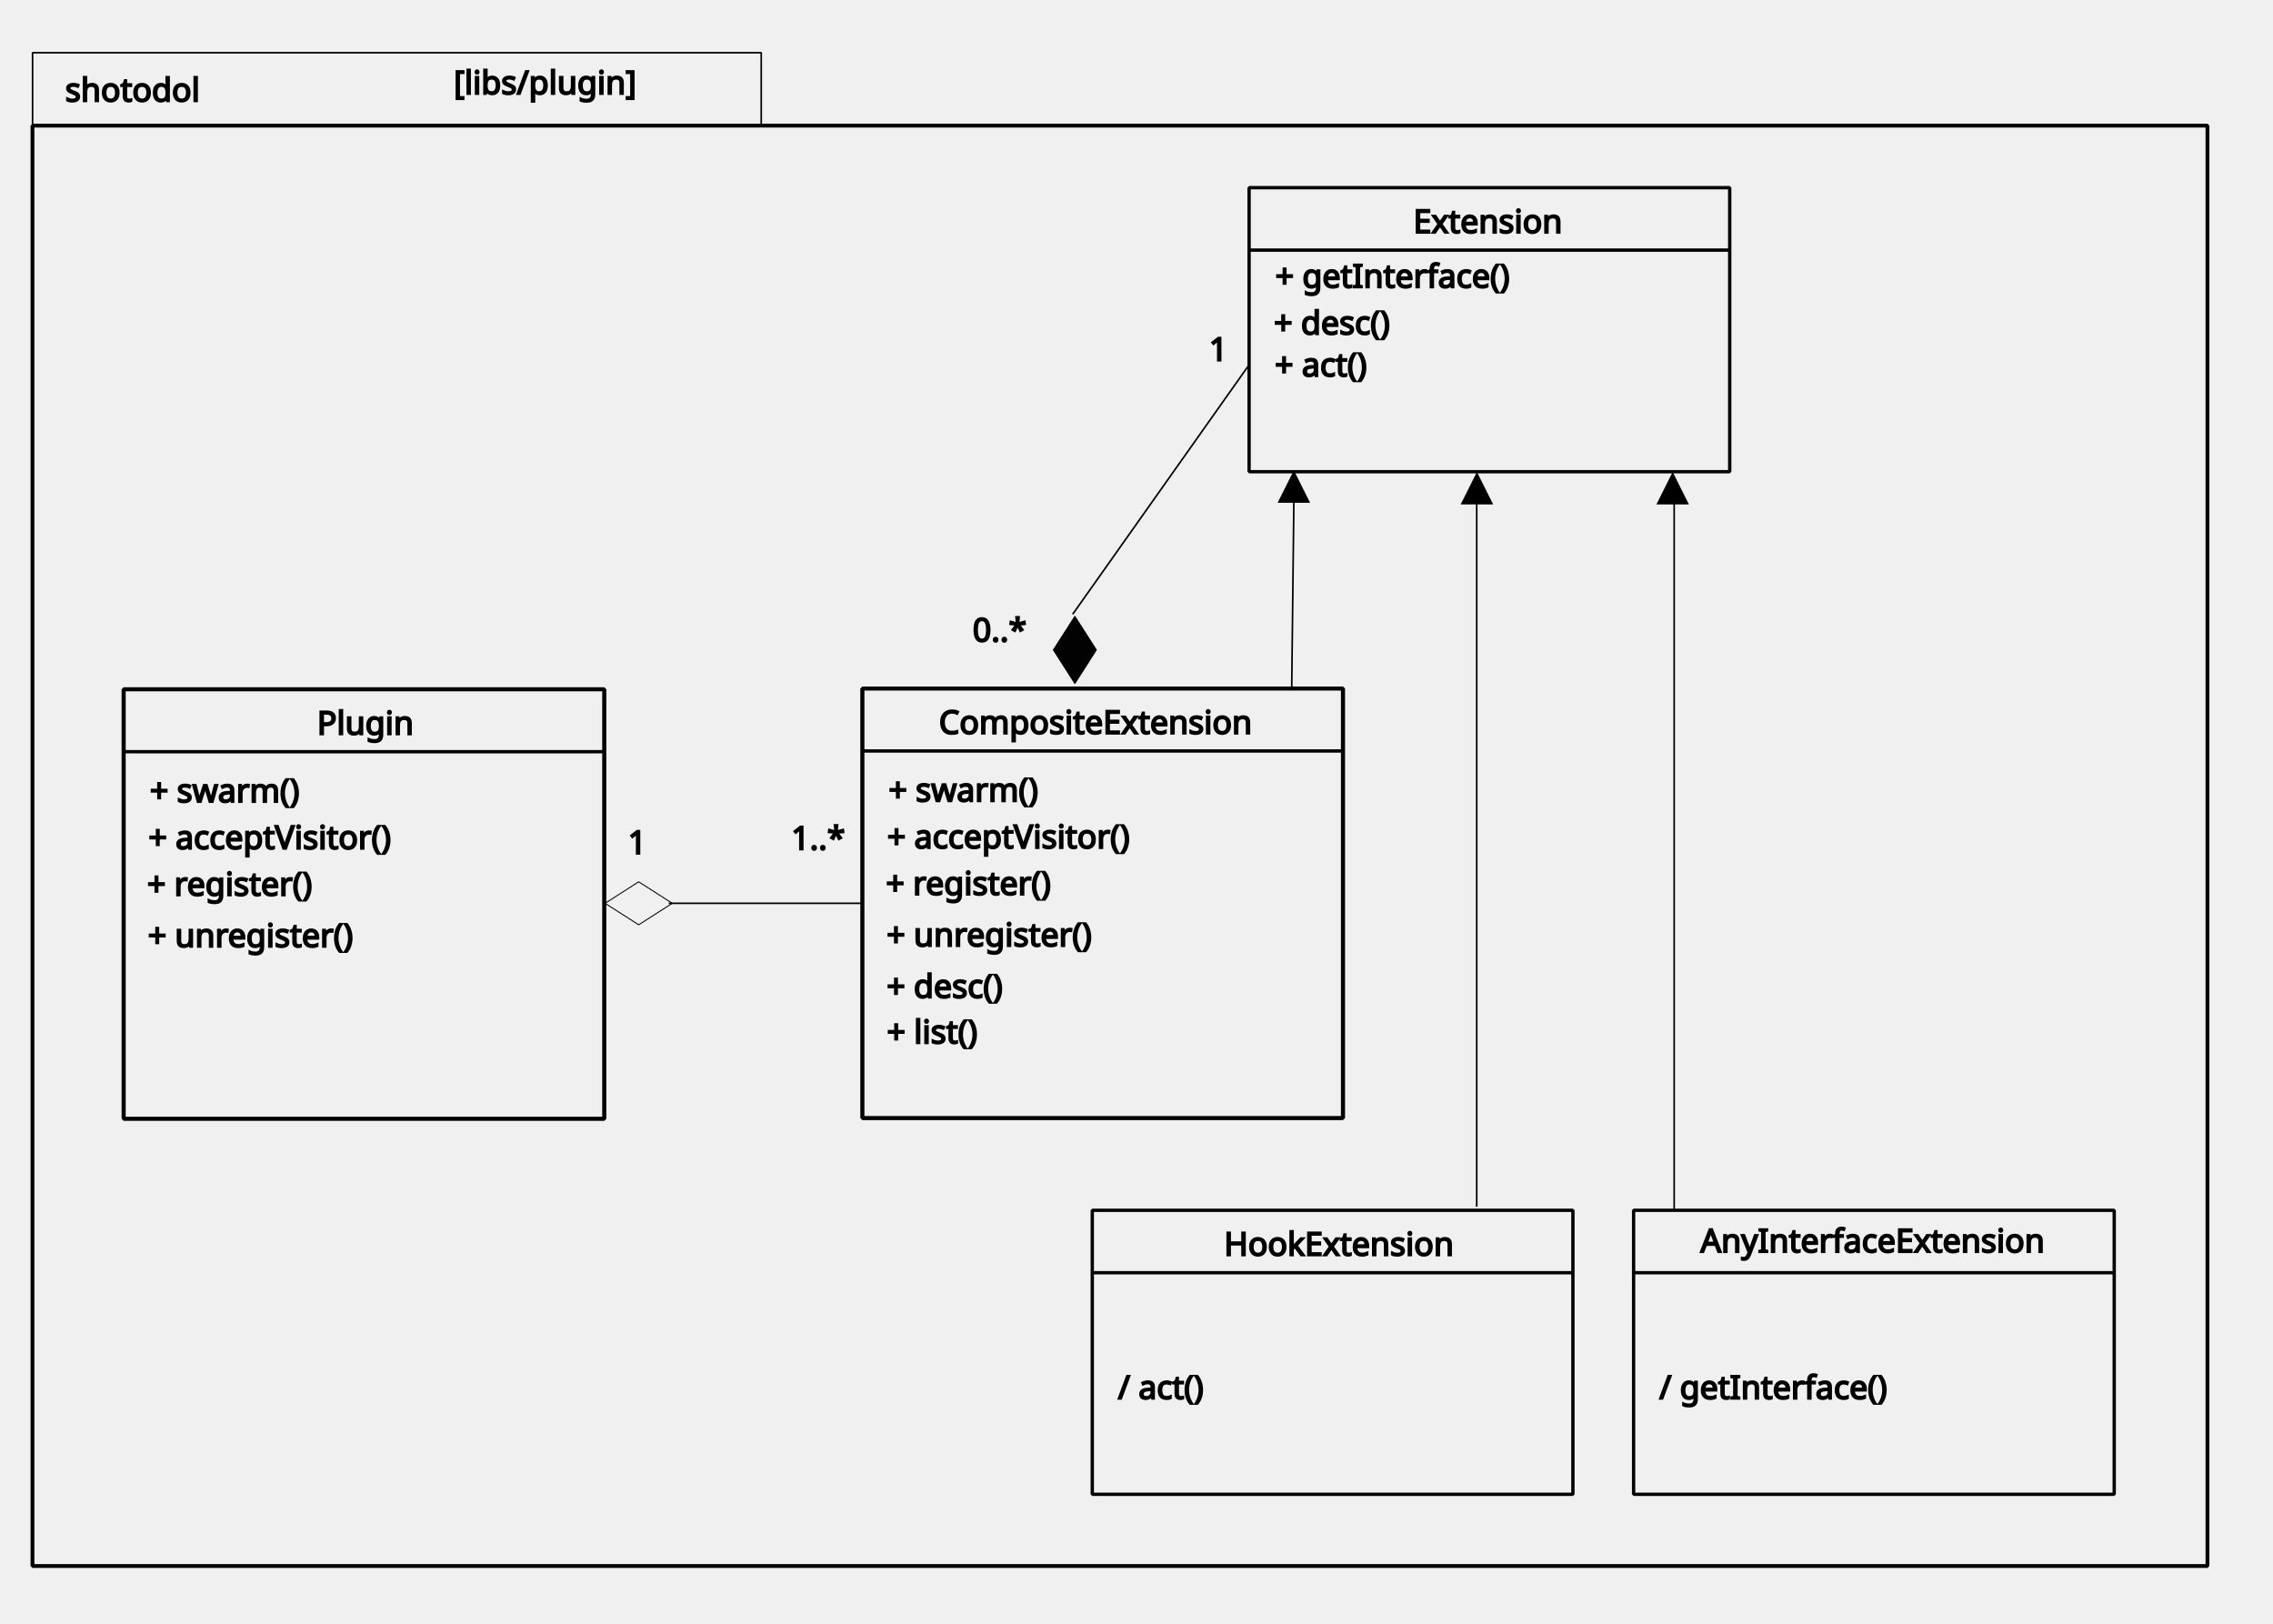
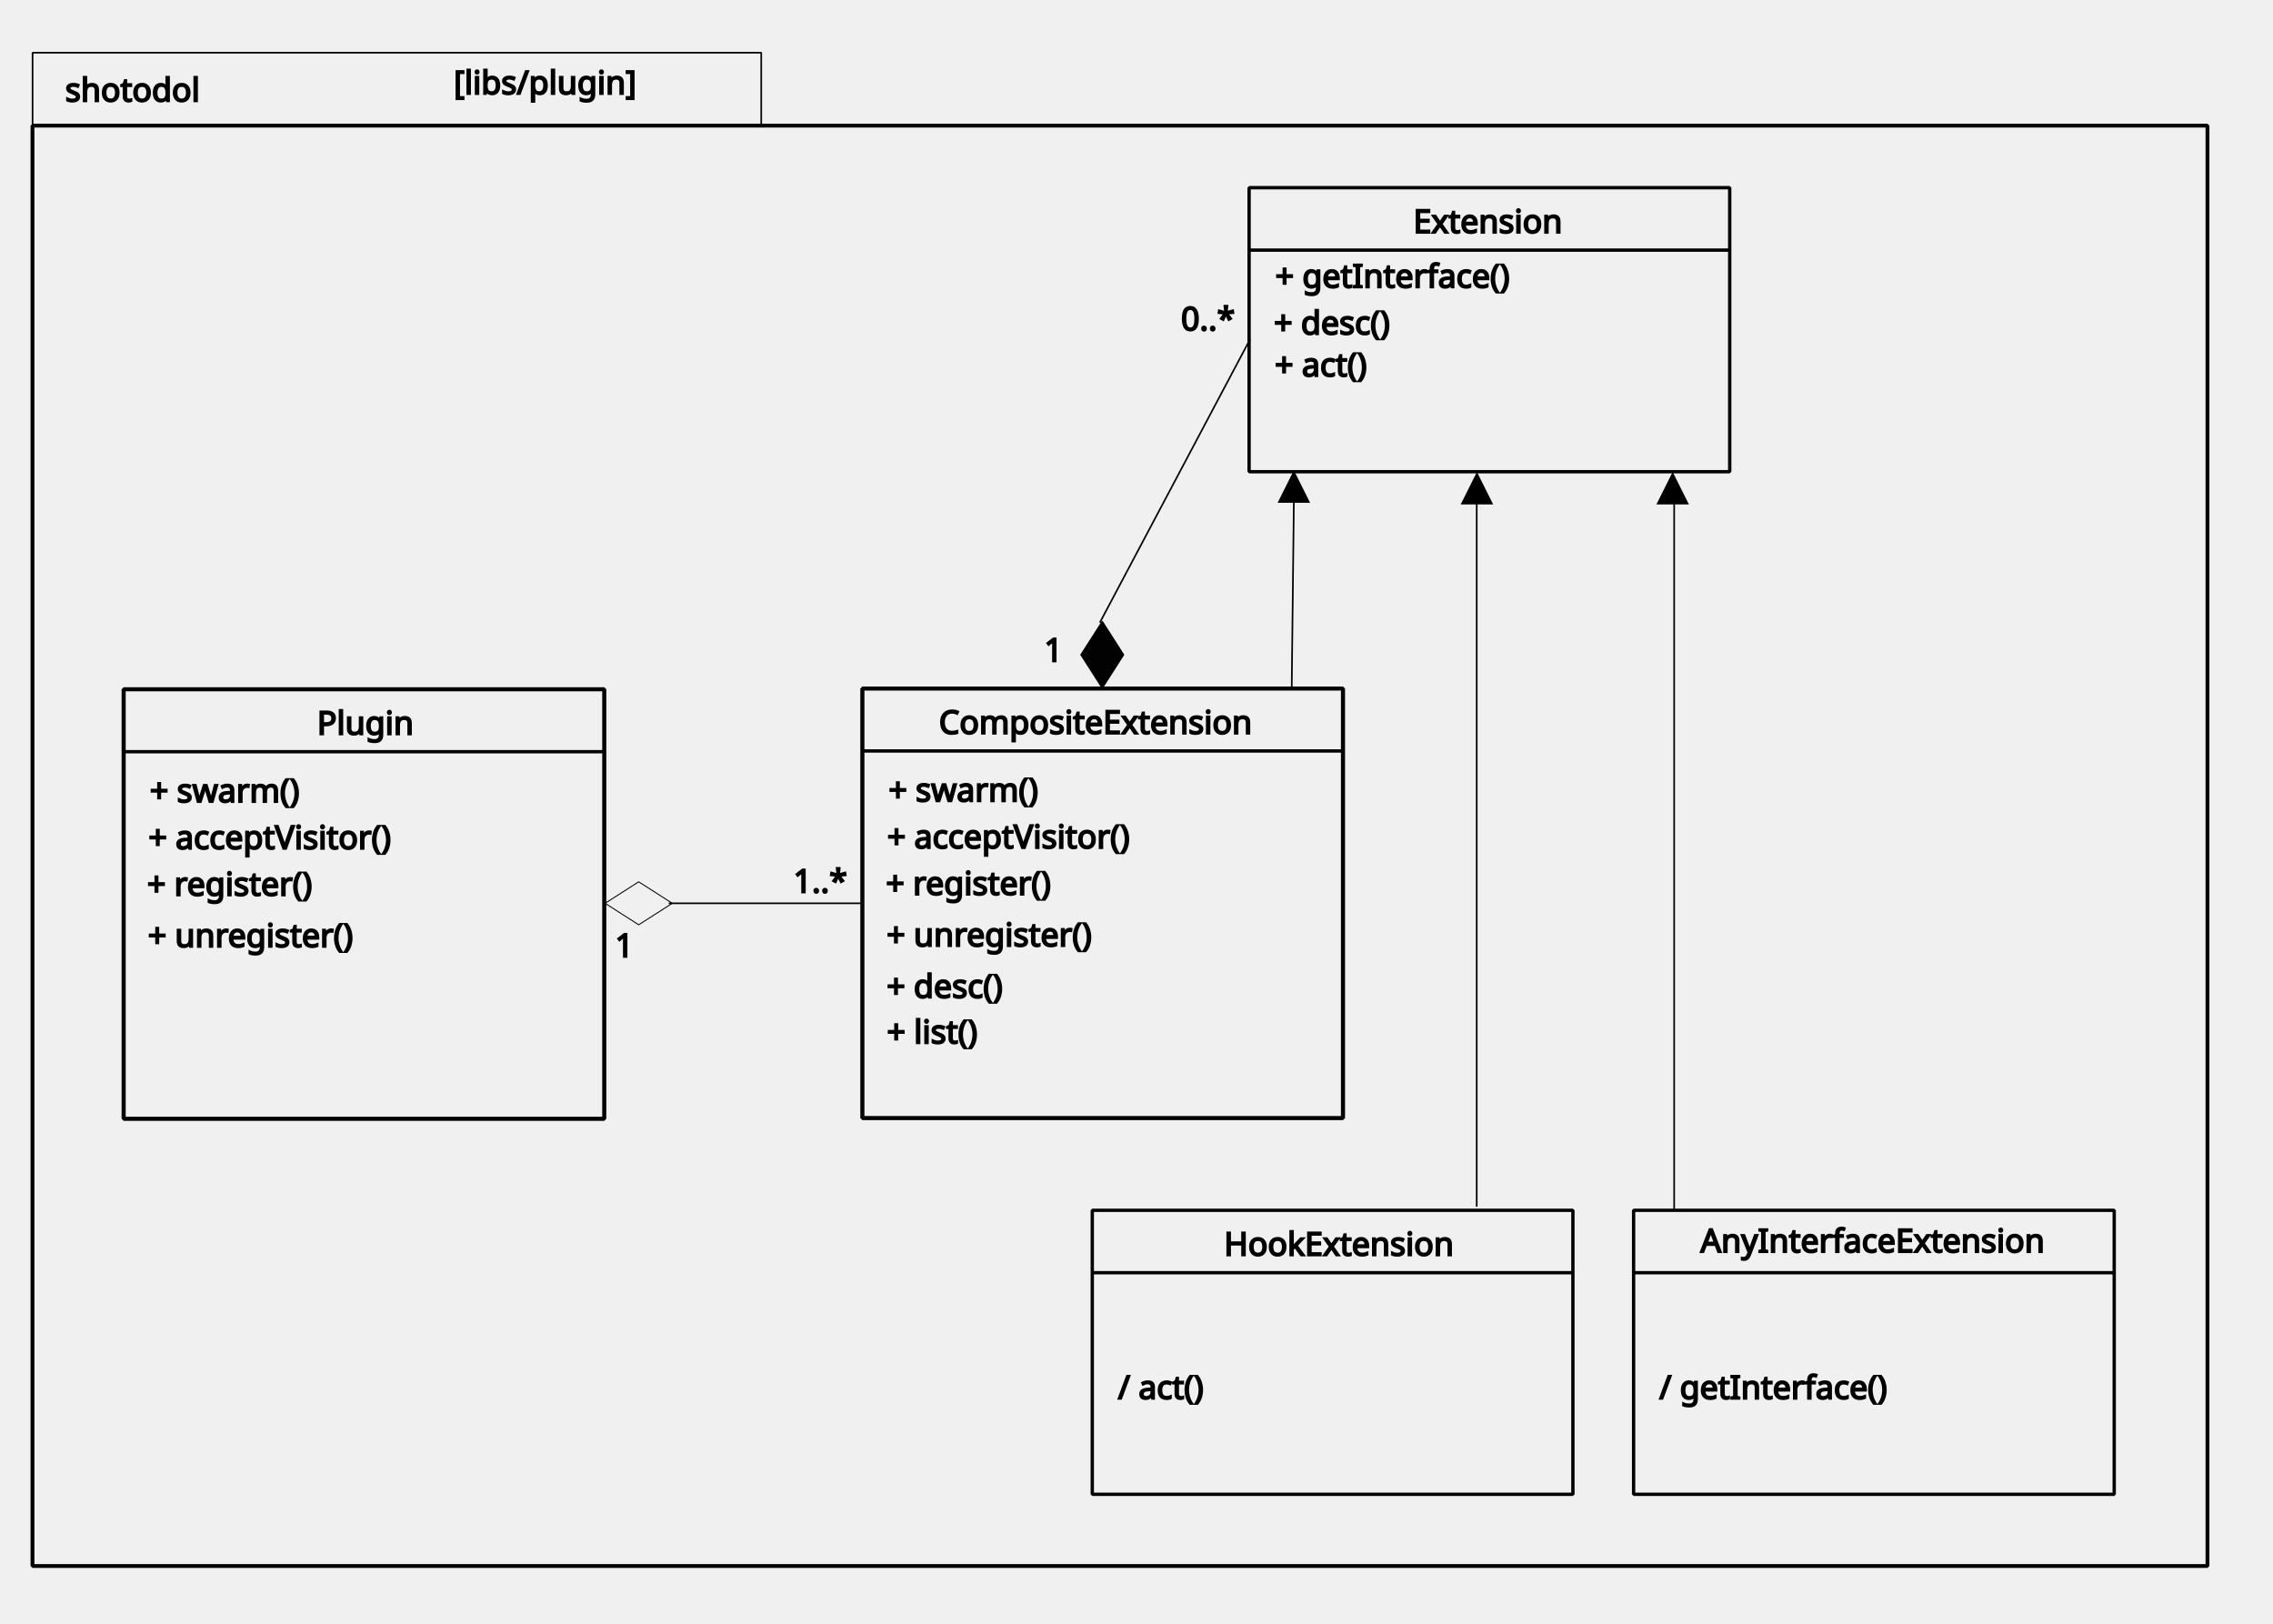
<svg xmlns="http://www.w3.org/2000/svg" viewBox="165 100 1400 1000" id="svg4022" version="1.1" width="100%" height="100%" style="stroke:#000000">
  <defs id="defs4148">
    </defs>
  <style type="text/css" id="style4024">
* {
	stroke: black;
}

text {
	fill: black;
	stroke: none;
	font-size: 10px;
	font-family: sans-serif;
}

rect, ellipse {
	fill: white;
}

polygon {
	stroke-miterlimit: 1;
	fill: white;
}
</style>
-   <g id="g9616">
-     <path id="rect3727-1" d="m 840.281,500.256 c -4.414,-6.896 -8.827,-13.793 -13.241,-20.689 -4.414,6.896 -8.827,13.793 -13.241,20.689 4.414,6.896 8.827,13.793 13.241,20.689 4.414,-6.896 8.827,-13.793 13.241,-20.689 z" style="opacity:0.99;fill:#000000;fill-opacity:1;stroke:#000000;stroke-width:0.593;stroke-linecap:butt;stroke-linejoin:bevel;stroke-miterlimit:0;stroke-opacity:1;stroke-dasharray:none" />
-     <g style="stroke:#000000" transform="translate(-188.7692,380.5385)" id="g3549">
-       <rect style="opacity:0.99;fill:none;stroke:#000000;stroke-width:2.527;stroke-linecap:butt;stroke-linejoin:bevel;stroke-miterlimit:0;stroke-opacity:1;stroke-dasharray:none" id="rect4321-0" width="296.023" height="264.517" x="429.928" y="143.961" />
-       <path style="fill:none;stroke:#000000;stroke-width:2.055px;stroke-linecap:butt;stroke-linejoin:miter;stroke-opacity:1" d="m 429.85,182.406 296.023,0" id="path4323-6" />
-       <text xml:space="preserve" style="font-size:20px;font-style:normal;font-weight:normal;line-height:125%;letter-spacing:0px;word-spacing:0px;fill:#000000;fill-opacity:1;stroke:none;font-family:Sans;-inkscape-font-specification:Sans" x="549.107" y="171.824" id="text5950-83">
-         <tspan id="tspan5952-5" style="stroke:#000000" x="549.107" y="171.824">Plugin</tspan>
+   <path style="opacity:0.99;fill:#000000;fill-opacity:1;stroke:#000000;stroke-width:0.593;stroke-linecap:butt;stroke-linejoin:bevel;stroke-miterlimit:0;stroke-opacity:1;stroke-dasharray:none" d="m 857.157,503.255 c -4.414,-6.896 -8.827,-13.793 -13.241,-20.689 -4.414,6.896 -8.827,13.793 -13.241,20.689 4.414,6.896 8.827,13.793 13.241,20.689 4.414,-6.896 8.827,-13.793 13.241,-20.689 z" id="rect3727-1" />
+   <g id="g3549" transform="translate(-188.7692,380.5385)" style="stroke:#000000">
+     <rect y="143.961" x="429.928" height="264.517" width="296.023" id="rect4321-0" style="opacity:0.99;fill:none;stroke:#000000;stroke-width:2.527;stroke-linecap:butt;stroke-linejoin:bevel;stroke-miterlimit:0;stroke-opacity:1;stroke-dasharray:none" />
+     <path id="path4323-6" d="m 429.85,182.406 296.023,0" style="fill:none;stroke:#000000;stroke-width:2.055px;stroke-linecap:butt;stroke-linejoin:miter;stroke-opacity:1" />
+     <text id="text5950-83" y="171.824" x="549.107" style="font-size:20px;font-style:normal;font-weight:normal;line-height:125%;letter-spacing:0px;word-spacing:0px;fill:#000000;fill-opacity:1;stroke:none;font-family:Sans;-inkscape-font-specification:Sans" xml:space="preserve">
+       <tspan y="171.824" x="549.107" style="stroke:#000000" id="tspan5952-5">Plugin</tspan>
+     </text>
+     <text id="text5975-9" y="213.485" x="446.091" style="font-size:20px;font-style:normal;font-weight:normal;line-height:125%;letter-spacing:0px;word-spacing:0px;fill:#000000;fill-opacity:1;stroke:none;font-family:Sans;-inkscape-font-specification:Sans" xml:space="preserve">
+       <tspan y="213.485" x="446.091" style="stroke:#000000" id="tspan5977-7">+ swarm()</tspan>
+     </text>
+     <text id="text5975-2-7" y="242.288" x="445.243" style="font-size:20px;font-style:normal;font-weight:normal;line-height:125%;letter-spacing:0px;word-spacing:0px;fill:#000000;fill-opacity:1;stroke:none;font-family:Sans;-inkscape-font-specification:Sans" xml:space="preserve">
+       <tspan y="242.288" x="445.243" style="stroke:#000000" id="tspan5977-3-33">+ acceptVisitor()</tspan>
+     </text>
+     <text xml:space="preserve" style="font-size:20px;font-style:normal;font-weight:normal;line-height:125%;letter-spacing:0px;word-spacing:0px;fill:#000000;fill-opacity:1;stroke:none;font-family:Sans;-inkscape-font-specification:Sans" x="444.436" y="271.01" id="text5975-2-7-0">
+       <tspan id="tspan5977-3-33-9" style="stroke:#000000" x="444.436" y="271.01">+ register()</tspan>
+     </text>
+     <text xml:space="preserve" style="font-size:20px;font-style:normal;font-weight:normal;line-height:125%;letter-spacing:0px;word-spacing:0px;fill:#000000;fill-opacity:1;stroke:none;font-family:Sans;-inkscape-font-specification:Sans" x="444.897" y="302.671" id="text5975-2-7-0-7">
+       <tspan id="tspan5977-3-33-9-4" style="stroke:#000000" x="444.897" y="302.671">+ unregister()</tspan>
+     </text>
+   </g>
+   <g id="g3653" transform="translate(-100.1231,380.5385)" style="stroke:#000000">
+     <g style="stroke:#000000" id="g3549-5" transform="translate(366.353,-0.4505772)">
+       <rect style="opacity:0.99;fill:none;stroke:#000000;stroke-width:2.527;stroke-linecap:butt;stroke-linejoin:bevel;stroke-miterlimit:0;stroke-opacity:1;stroke-dasharray:none" id="rect4321-0-5" width="296.023" height="264.517" x="429.928" y="143.961" />
+       <path style="fill:none;stroke:#000000;stroke-width:2.055px;stroke-linecap:butt;stroke-linejoin:miter;stroke-opacity:1" d="m 429.85,182.406 296.023,0" id="path4323-6-5" />
+       <text xml:space="preserve" style="font-size:20px;font-style:normal;font-weight:normal;line-height:125%;letter-spacing:0px;word-spacing:0px;fill:#000000;fill-opacity:1;stroke:none;font-family:Sans;-inkscape-font-specification:Sans" x="477.107" y="171.824" id="text5950-83-1">
+         <tspan id="tspan5952-5-1" style="stroke:#000000" x="477.107" y="171.824">CompositeExtension</tspan>
      </text>
-       <text xml:space="preserve" style="font-size:20px;font-style:normal;font-weight:normal;line-height:125%;letter-spacing:0px;word-spacing:0px;fill:#000000;fill-opacity:1;stroke:none;font-family:Sans;-inkscape-font-specification:Sans" x="446.091" y="213.485" id="text5975-9">
-         <tspan id="tspan5977-7" style="stroke:#000000" x="446.091" y="213.485">+ swarm()</tspan>
+       <text xml:space="preserve" style="font-size:20px;font-style:normal;font-weight:normal;line-height:125%;letter-spacing:0px;word-spacing:0px;fill:#000000;fill-opacity:1;stroke:none;font-family:Sans;-inkscape-font-specification:Sans" x="446.091" y="213.485" id="text5975-9-0">
+         <tspan id="tspan5977-7-9" style="stroke:#000000" x="446.091" y="213.485">+ swarm()</tspan>
      </text>
-       <text xml:space="preserve" style="font-size:20px;font-style:normal;font-weight:normal;line-height:125%;letter-spacing:0px;word-spacing:0px;fill:#000000;fill-opacity:1;stroke:none;font-family:Sans;-inkscape-font-specification:Sans" x="445.243" y="242.288" id="text5975-2-7">
-         <tspan id="tspan5977-3-33" style="stroke:#000000" x="445.243" y="242.288">+ acceptVisitor()</tspan>
+       <text xml:space="preserve" style="font-size:20px;font-style:normal;font-weight:normal;line-height:125%;letter-spacing:0px;word-spacing:0px;fill:#000000;fill-opacity:1;stroke:none;font-family:Sans;-inkscape-font-specification:Sans" x="445.243" y="242.288" id="text5975-2-7-4">
+         <tspan id="tspan5977-3-33-6" style="stroke:#000000" x="445.243" y="242.288">+ acceptVisitor()</tspan>
      </text>
-       <text id="text5975-2-7-0" y="271.01" x="444.436" style="font-size:20px;font-style:normal;font-weight:normal;line-height:125%;letter-spacing:0px;word-spacing:0px;fill:#000000;fill-opacity:1;stroke:none;font-family:Sans;-inkscape-font-specification:Sans" xml:space="preserve">
-         <tspan y="271.01" x="444.436" style="stroke:#000000" id="tspan5977-3-33-9">+ register()</tspan>
+       <text id="text5975-2-7-0-9" y="271.01" x="444.436" style="font-size:20px;font-style:normal;font-weight:normal;line-height:125%;letter-spacing:0px;word-spacing:0px;fill:#000000;fill-opacity:1;stroke:none;font-family:Sans;-inkscape-font-specification:Sans" xml:space="preserve">
+         <tspan y="271.01" x="444.436" style="stroke:#000000" id="tspan5977-3-33-9-6">+ register()</tspan>
      </text>
-       <text id="text5975-2-7-0-7" y="302.671" x="444.897" style="font-size:20px;font-style:normal;font-weight:normal;line-height:125%;letter-spacing:0px;word-spacing:0px;fill:#000000;fill-opacity:1;stroke:none;font-family:Sans;-inkscape-font-specification:Sans" xml:space="preserve">
-         <tspan y="302.671" x="444.897" style="stroke:#000000" id="tspan5977-3-33-9-4">+ unregister()</tspan>
+       <text id="text5975-2-7-0-7-2" y="302.671" x="444.897" style="font-size:20px;font-style:normal;font-weight:normal;line-height:125%;letter-spacing:0px;word-spacing:0px;fill:#000000;fill-opacity:1;stroke:none;font-family:Sans;-inkscape-font-specification:Sans" xml:space="preserve">
+         <tspan y="302.671" x="444.897" style="stroke:#000000" id="tspan5977-3-33-9-4-0">+ unregister()</tspan>
      </text>
    </g>
-     <g style="stroke:#000000" transform="translate(-100.1231,380.5385)" id="g3653">
-       <g transform="translate(366.353,-0.4505772)" id="g3549-5" style="stroke:#000000">
-         <rect y="143.961" x="429.928" height="264.517" width="296.023" id="rect4321-0-5" style="opacity:0.99;fill:none;stroke:#000000;stroke-width:2.527;stroke-linecap:butt;stroke-linejoin:bevel;stroke-miterlimit:0;stroke-opacity:1;stroke-dasharray:none" />
-         <path id="path4323-6-5" d="m 429.85,182.406 296.023,0" style="fill:none;stroke:#000000;stroke-width:2.055px;stroke-linecap:butt;stroke-linejoin:miter;stroke-opacity:1" />
-         <text id="text5950-83-1" y="171.824" x="477.107" style="font-size:20px;font-style:normal;font-weight:normal;line-height:125%;letter-spacing:0px;word-spacing:0px;fill:#000000;fill-opacity:1;stroke:none;font-family:Sans;-inkscape-font-specification:Sans" xml:space="preserve">
-           <tspan y="171.824" x="477.107" style="stroke:#000000" id="tspan5952-5-1">CompositeExtension</tspan>
-         </text>
-         <text id="text5975-9-0" y="213.485" x="446.091" style="font-size:20px;font-style:normal;font-weight:normal;line-height:125%;letter-spacing:0px;word-spacing:0px;fill:#000000;fill-opacity:1;stroke:none;font-family:Sans;-inkscape-font-specification:Sans" xml:space="preserve">
-           <tspan y="213.485" x="446.091" style="stroke:#000000" id="tspan5977-7-9">+ swarm()</tspan>
-         </text>
-         <text id="text5975-2-7-4" y="242.288" x="445.243" style="font-size:20px;font-style:normal;font-weight:normal;line-height:125%;letter-spacing:0px;word-spacing:0px;fill:#000000;fill-opacity:1;stroke:none;font-family:Sans;-inkscape-font-specification:Sans" xml:space="preserve">
-           <tspan y="242.288" x="445.243" style="stroke:#000000" id="tspan5977-3-33-6">+ acceptVisitor()</tspan>
-         </text>
-         <text xml:space="preserve" style="font-size:20px;font-style:normal;font-weight:normal;line-height:125%;letter-spacing:0px;word-spacing:0px;fill:#000000;fill-opacity:1;stroke:none;font-family:Sans;-inkscape-font-specification:Sans" x="444.436" y="271.01" id="text5975-2-7-0-9">
-           <tspan id="tspan5977-3-33-9-6" style="stroke:#000000" x="444.436" y="271.01">+ register()</tspan>
-         </text>
-         <text xml:space="preserve" style="font-size:20px;font-style:normal;font-weight:normal;line-height:125%;letter-spacing:0px;word-spacing:0px;fill:#000000;fill-opacity:1;stroke:none;font-family:Sans;-inkscape-font-specification:Sans" x="444.897" y="302.671" id="text5975-2-7-0-7-2">
-           <tspan id="tspan5977-3-33-9-4-0" style="stroke:#000000" x="444.897" y="302.671">+ unregister()</tspan>
-         </text>
-       </g>
-       <text xml:space="preserve" style="font-size:20px;font-style:normal;font-weight:normal;line-height:125%;letter-spacing:0px;word-spacing:0px;fill:#000000;fill-opacity:1;stroke:none;font-family:Sans;-inkscape-font-specification:Sans" x="811.277" y="333.954" id="text3628">
-         <tspan id="tspan3630" style="stroke:#000000" x="811.277" y="333.954">+ desc()</tspan>
+     <text id="text3628" y="333.954" x="811.277" style="font-size:20px;font-style:normal;font-weight:normal;line-height:125%;letter-spacing:0px;word-spacing:0px;fill:#000000;fill-opacity:1;stroke:none;font-family:Sans;-inkscape-font-specification:Sans" xml:space="preserve">
+       <tspan y="333.954" x="811.277" style="stroke:#000000" id="tspan3630">+ desc()</tspan>
+     </text>
+     <text id="text3628-9" y="362.018" x="811.407" style="font-size:20px;font-style:normal;font-weight:normal;line-height:125%;letter-spacing:0px;word-spacing:0px;fill:#000000;fill-opacity:1;stroke:none;font-family:Sans;-inkscape-font-specification:Sans" xml:space="preserve">
+       <tspan y="362.018" x="811.407" style="stroke:#000000" id="tspan3630-6">+ list()</tspan>
+     </text>
+   </g>
+   <path style="opacity:0.99;fill:none;stroke:#000000;stroke-width:0.593;stroke-linecap:butt;stroke-linejoin:bevel;stroke-miterlimit:0;stroke-opacity:1;stroke-dasharray:none" d="m 558.385,669.549 c 6.896,-4.414 13.793,-8.827 20.689,-13.241 -6.896,-4.414 -13.793,-8.827 -20.689,-13.241 -6.896,4.414 -13.793,8.827 -20.689,13.241 6.896,4.414 13.793,8.827 20.689,13.241 z" id="rect3727-0" />
+   <path style="fill:none;stroke:#000000;stroke-width:1px;stroke-linecap:butt;stroke-linejoin:miter;stroke-opacity:1" d="m 576.908,656.308 119.077,0" id="path3710" />
+   <text xml:space="preserve" style="font-size:20px;font-style:normal;font-weight:normal;line-height:125%;letter-spacing:0px;word-spacing:0px;fill:#000000;fill-opacity:1;stroke:none;font-family:Sans;-inkscape-font-specification:Sans" x="543.831" y="689.385" id="text3714">
+     <tspan id="tspan3716" style="stroke:#000000" x="543.831" y="689.385">1</tspan>
+   </text>
+   <text xml:space="preserve" style="font-size:20px;font-style:normal;font-weight:normal;line-height:125%;letter-spacing:0px;word-spacing:0px;fill:#000000;fill-opacity:1;stroke:none;font-family:Sans;-inkscape-font-specification:Sans" x="653.646" y="649.692" id="text3718">
+     <tspan id="tspan3720" style="stroke:#000000" x="653.646" y="649.692">1..*</tspan>
+   </text>
+   <g id="g6421" transform="translate(50.70769,385.8308)" style="stroke:#000000">
+     <g transform="translate(693.7909,-101.2911)" id="g5919-1" style="stroke:#000000">
+       <rect style="opacity:0.99;fill:none;stroke:#000000;stroke-width:2.055;stroke-linecap:butt;stroke-linejoin:bevel;stroke-miterlimit:0;stroke-opacity:1;stroke-dasharray:none" id="rect4321-3" width="296.023" height="174.923" x="189.852" y="-68.955" />
+       <path style="fill:none;stroke:#000000;stroke-width:2.055px;stroke-linecap:butt;stroke-linejoin:miter;stroke-opacity:1" d="m 189.774,-30.51 296.023,0" id="path4323-7" />
+     </g>
+     <g id="g6361" style="stroke:#000000">
+       <text xml:space="preserve" style="font-size:20px;font-style:normal;font-weight:normal;line-height:125%;letter-spacing:0px;word-spacing:0px;fill:#000000;fill-opacity:1;stroke:none;font-family:Sans;-inkscape-font-specification:Sans" x="984.822" y="-142.383" id="text5950-3">
+         <tspan id="tspan5952-55" style="stroke:#000000" x="984.822" y="-142.383">Extension</tspan>
      </text>
-       <text xml:space="preserve" style="font-size:20px;font-style:normal;font-weight:normal;line-height:125%;letter-spacing:0px;word-spacing:0px;fill:#000000;fill-opacity:1;stroke:none;font-family:Sans;-inkscape-font-specification:Sans" x="811.407" y="362.018" id="text3628-9">
-         <tspan id="tspan3630-6" style="stroke:#000000" x="811.407" y="362.018">+ list()</tspan>
+       <text xml:space="preserve" style="font-size:20px;font-style:normal;font-weight:normal;line-height:125%;letter-spacing:0px;word-spacing:0px;fill:#000000;fill-opacity:1;stroke:none;font-family:Sans;-inkscape-font-specification:Sans" x="899.806" y="-108.722" id="text5975-8">
+         <tspan id="tspan5977-72" style="stroke:#000000" x="899.806" y="-108.722">+ getInterface()</tspan>
+       </text>
+       <text xml:space="preserve" style="font-size:20px;font-style:normal;font-weight:normal;line-height:125%;letter-spacing:0px;word-spacing:0px;fill:#000000;fill-opacity:1;stroke:none;font-family:Sans;-inkscape-font-specification:Sans" x="898.958" y="-79.92" id="text5975-2-2">
+         <tspan id="tspan5977-3-01" style="stroke:#000000" x="898.958" y="-79.92">+ desc()</tspan>
+       </text>
+       <text xml:space="preserve" style="font-size:20px;font-style:normal;font-weight:normal;line-height:125%;letter-spacing:0px;word-spacing:0px;fill:#000000;fill-opacity:1;stroke:none;font-family:Sans;-inkscape-font-specification:Sans" x="899.495" y="-54.095" id="text5975-2-5-7">
+         <tspan id="tspan5977-3-0-0" style="stroke:#000000" x="899.495" y="-54.095">+ act()</tspan>
      </text>
    </g>
-     <path id="rect3727-0" d="m 558.385,669.549 c 6.896,-4.414 13.793,-8.827 20.689,-13.241 -6.896,-4.414 -13.793,-8.827 -20.689,-13.241 -6.896,4.414 -13.793,8.827 -20.689,13.241 6.896,4.414 13.793,8.827 20.689,13.241 z" style="opacity:0.99;fill:none;stroke:#000000;stroke-width:0.593;stroke-linecap:butt;stroke-linejoin:bevel;stroke-miterlimit:0;stroke-opacity:1;stroke-dasharray:none" />
-     <path id="path3710" d="m 576.908,656.308 119.077,0" style="fill:none;stroke:#000000;stroke-width:1px;stroke-linecap:butt;stroke-linejoin:miter;stroke-opacity:1" />
-     <text id="text3714" y="625.877" x="551.769" style="font-size:20px;font-style:normal;font-weight:normal;line-height:125%;letter-spacing:0px;word-spacing:0px;fill:#000000;fill-opacity:1;stroke:none;font-family:Sans;-inkscape-font-specification:Sans" xml:space="preserve">
-       <tspan y="625.877" x="551.769" style="stroke:#000000" id="tspan3716">1</tspan>
+   </g>
+   <polygon points="290,152.5 285,150 290,147.5 " style="fill:#000000;stroke:none" id="polygon4130-3-6-3" transform="matrix(0,4,-4,0,1561.923,-750.3692)" />
+   <path style="fill:none;stroke:#000000;stroke-width:1px;stroke-linecap:butt;stroke-linejoin:miter;stroke-opacity:1" d="M 961.923,408.892 960.6,524" id="path6330" />
+   <g id="g6580" transform="translate(29.53846,709.9846)" style="stroke:#000000">
+     <g transform="translate(951.7909,204.3396)" id="g5919-1-6" style="stroke:#000000">
+       <rect style="opacity:0.99;fill:none;stroke:#000000;stroke-width:2.055;stroke-linecap:butt;stroke-linejoin:bevel;stroke-miterlimit:0;stroke-opacity:1;stroke-dasharray:none" id="rect4321-3-2" width="296.023" height="174.923" x="189.852" y="-68.955" />
+       <path style="fill:none;stroke:#000000;stroke-width:2.055px;stroke-linecap:butt;stroke-linejoin:miter;stroke-opacity:1" d="m 189.774,-30.51 296.023,0" id="path4323-7-2" />
+     </g>
+     <text id="text5950-3-0" y="161.247" x="1182.822" style="font-size:20px;font-style:normal;font-weight:normal;line-height:125%;letter-spacing:0px;word-spacing:0px;fill:#000000;fill-opacity:1;stroke:none;font-family:Sans;-inkscape-font-specification:Sans" xml:space="preserve">
+       <tspan y="161.247" x="1182.822" style="stroke:#000000" id="tspan5952-55-0">AnyInterfaceExtension</tspan>
    </text>
-     <text id="text3718" y="623.231" x="652.323" style="font-size:20px;font-style:normal;font-weight:normal;line-height:125%;letter-spacing:0px;word-spacing:0px;fill:#000000;fill-opacity:1;stroke:none;font-family:Sans;-inkscape-font-specification:Sans" xml:space="preserve">
-       <tspan y="623.231" x="652.323" style="stroke:#000000" id="tspan3720">1..*</tspan>
-     </text>
-     <g style="stroke:#000000" transform="translate(50.70769,385.8308)" id="g6421">
-       <g style="stroke:#000000" id="g5919-1" transform="translate(693.7909,-101.2911)">
-         <rect y="-68.955" x="189.852" height="174.923" width="296.023" id="rect4321-3" style="opacity:0.99;fill:none;stroke:#000000;stroke-width:2.055;stroke-linecap:butt;stroke-linejoin:bevel;stroke-miterlimit:0;stroke-opacity:1;stroke-dasharray:none" />
-         <path id="path4323-7" d="m 189.774,-30.51 296.023,0" style="fill:none;stroke:#000000;stroke-width:2.055px;stroke-linecap:butt;stroke-linejoin:miter;stroke-opacity:1" />
-       </g>
-       <g style="stroke:#000000" id="g6361">
-         <text id="text5950-3" y="-142.383" x="984.822" style="font-size:20px;font-style:normal;font-weight:normal;line-height:125%;letter-spacing:0px;word-spacing:0px;fill:#000000;fill-opacity:1;stroke:none;font-family:Sans;-inkscape-font-specification:Sans" xml:space="preserve">
-           <tspan y="-142.383" x="984.822" style="stroke:#000000" id="tspan5952-55">Extension</tspan>
-         </text>
-         <text id="text5975-8" y="-108.722" x="899.806" style="font-size:20px;font-style:normal;font-weight:normal;line-height:125%;letter-spacing:0px;word-spacing:0px;fill:#000000;fill-opacity:1;stroke:none;font-family:Sans;-inkscape-font-specification:Sans" xml:space="preserve">
-           <tspan y="-108.722" x="899.806" style="stroke:#000000" id="tspan5977-72">+ getInterface()</tspan>
-         </text>
-         <text id="text5975-2-2" y="-79.92" x="898.958" style="font-size:20px;font-style:normal;font-weight:normal;line-height:125%;letter-spacing:0px;word-spacing:0px;fill:#000000;fill-opacity:1;stroke:none;font-family:Sans;-inkscape-font-specification:Sans" xml:space="preserve">
-           <tspan y="-79.92" x="898.958" style="stroke:#000000" id="tspan5977-3-01">+ desc()</tspan>
-         </text>
-         <text id="text5975-2-5-7" y="-54.095" x="899.495" style="font-size:20px;font-style:normal;font-weight:normal;line-height:125%;letter-spacing:0px;word-spacing:0px;fill:#000000;fill-opacity:1;stroke:none;font-family:Sans;-inkscape-font-specification:Sans" xml:space="preserve">
-           <tspan y="-54.095" x="899.495" style="stroke:#000000" id="tspan5977-3-0-0">+ act()</tspan>
-         </text>
-       </g>
-     </g>
-     <polygon transform="matrix(0,4,-4,0,1561.923,-750.3692)" id="polygon4130-3-6-3" style="fill:#000000;stroke:none" points="285,150 290,147.5 290,152.5 " />
-     <path id="path6330" d="M 961.923,408.892 960.6,524" style="fill:none;stroke:#000000;stroke-width:1px;stroke-linecap:butt;stroke-linejoin:miter;stroke-opacity:1" />
-     <g style="stroke:#000000" transform="translate(29.53846,709.9846)" id="g6580">
-       <g style="stroke:#000000" id="g5919-1-6" transform="translate(951.7909,204.3396)">
-         <rect y="-68.955" x="189.852" height="174.923" width="296.023" id="rect4321-3-2" style="opacity:0.99;fill:none;stroke:#000000;stroke-width:2.055;stroke-linecap:butt;stroke-linejoin:bevel;stroke-miterlimit:0;stroke-opacity:1;stroke-dasharray:none" />
-         <path id="path4323-7-2" d="m 189.774,-30.51 296.023,0" style="fill:none;stroke:#000000;stroke-width:2.055px;stroke-linecap:butt;stroke-linejoin:miter;stroke-opacity:1" />
-       </g>
-       <text xml:space="preserve" style="font-size:20px;font-style:normal;font-weight:normal;line-height:125%;letter-spacing:0px;word-spacing:0px;fill:#000000;fill-opacity:1;stroke:none;font-family:Sans;-inkscape-font-specification:Sans" x="1182.822" y="161.247" id="text5950-3-0">
-         <tspan id="tspan5952-55-0" style="stroke:#000000" x="1182.822" y="161.247">AnyInterfaceExtension</tspan>
-       </text>
-       <text xml:space="preserve" style="font-size:20px;font-style:normal;font-weight:normal;line-height:125%;letter-spacing:0px;word-spacing:0px;fill:#000000;fill-opacity:1;stroke:none;font-family:Sans;-inkscape-font-specification:Sans" x="1157.495" y="251.536" id="text5975-2-5-7-3">
-         <tspan id="tspan5977-3-0-0-2" style="stroke:#000000" x="1157.495" y="251.536">/ getInterface()</tspan>
-       </text>
-     </g>
-     <g style="stroke:#000000" transform="translate(-142.4615,499.6154)" id="g6569">
-       <g style="stroke:#000000" id="g5919-1-6-8" transform="translate(790.3756,414.7089)">
-         <rect y="-68.955" x="189.852" height="174.923" width="296.023" id="rect4321-3-2-4" style="opacity:0.99;fill:none;stroke:#000000;stroke-width:2.055;stroke-linecap:butt;stroke-linejoin:bevel;stroke-miterlimit:0;stroke-opacity:1;stroke-dasharray:none" />
-         <path id="path4323-7-2-4" d="m 189.774,-30.51 296.023,0" style="fill:none;stroke:#000000;stroke-width:2.055px;stroke-linecap:butt;stroke-linejoin:miter;stroke-opacity:1" />
-       </g>
-       <text xml:space="preserve" style="font-size:20px;font-style:normal;font-weight:normal;line-height:125%;letter-spacing:0px;word-spacing:0px;fill:#000000;fill-opacity:1;stroke:none;font-family:Sans;-inkscape-font-specification:Sans" x="1061.406" y="373.617" id="text5950-3-0-4">
-         <tspan id="tspan5952-55-0-6" style="stroke:#000000" x="1061.406" y="373.617">HookExtension</tspan>
-       </text>
-       <text xml:space="preserve" style="font-size:20px;font-style:normal;font-weight:normal;line-height:125%;letter-spacing:0px;word-spacing:0px;fill:#000000;fill-opacity:1;stroke:none;font-family:Sans;-inkscape-font-specification:Sans" x="996.08" y="461.905" id="text5975-2-5-7-3-1">
-         <tspan id="tspan5977-3-0-0-2-0" style="stroke:#000000" x="996.08" y="461.905">/ act()</tspan>
-       </text>
-     </g>
-     <polygon transform="matrix(0,4,-4,0,1795.236,-749.3585)" id="polygon4130-3-6-3-7" style="fill:#000000;stroke:none" points="285,150 290,147.5 290,152.5 " />
-     <polygon transform="matrix(0,4,-4,0,1674.678,-749.3585)" id="polygon4130-3-6-3-1" style="fill:#000000;stroke:none" points="290,152.5 285,150 290,147.5 " />
-     <path id="path6616" d="m 1074.549,409.061 0,434.098" style="fill:none;stroke:#000000;stroke-width:1px;stroke-linecap:butt;stroke-linejoin:miter;stroke-opacity:1" />
-     <path id="path6620" d="m 1196.171,409.061 0,435.969" style="fill:none;stroke:#000000;stroke-width:1px;stroke-linecap:butt;stroke-linejoin:miter;stroke-opacity:1" />
-     <path id="path6624" d="M 825.691,478.293 934.215,324.861" style="fill:none;stroke:#000000;stroke-width:1px;stroke-linecap:butt;stroke-linejoin:miter;stroke-opacity:1" />
-     <text id="text3718-3" y="495.07" x="764.12" style="font-size:20px;font-style:normal;font-weight:normal;line-height:125%;letter-spacing:0px;word-spacing:0px;fill:#000000;fill-opacity:1;stroke:none;font-family:Sans;-inkscape-font-specification:Sans" xml:space="preserve">
-       <tspan y="495.07" x="764.12" style="stroke:#000000" id="tspan3720-3">0..*</tspan>
-     </text>
-     <text id="text3714-7" y="322.174" x="909.712" style="font-size:20px;font-style:normal;font-weight:normal;line-height:125%;letter-spacing:0px;word-spacing:0px;fill:#000000;fill-opacity:1;stroke:none;font-family:Sans;-inkscape-font-specification:Sans" xml:space="preserve">
-       <tspan y="322.174" x="909.712" style="stroke:#000000" id="tspan3716-0">1</tspan>
+     <text id="text5975-2-5-7-3" y="251.536" x="1157.495" style="font-size:20px;font-style:normal;font-weight:normal;line-height:125%;letter-spacing:0px;word-spacing:0px;fill:#000000;fill-opacity:1;stroke:none;font-family:Sans;-inkscape-font-specification:Sans" xml:space="preserve">
+       <tspan y="251.536" x="1157.495" style="stroke:#000000" id="tspan5977-3-0-0-2">/ getInterface()</tspan>
    </text>
  </g>
+   <g id="g6569" transform="translate(-142.4615,499.6154)" style="stroke:#000000">
+     <g transform="translate(790.3756,414.7089)" id="g5919-1-6-8" style="stroke:#000000">
+       <rect style="opacity:0.99;fill:none;stroke:#000000;stroke-width:2.055;stroke-linecap:butt;stroke-linejoin:bevel;stroke-miterlimit:0;stroke-opacity:1;stroke-dasharray:none" id="rect4321-3-2-4" width="296.023" height="174.923" x="189.852" y="-68.955" />
+       <path style="fill:none;stroke:#000000;stroke-width:2.055px;stroke-linecap:butt;stroke-linejoin:miter;stroke-opacity:1" d="m 189.774,-30.51 296.023,0" id="path4323-7-2-4" />
+     </g>
+     <text id="text5950-3-0-4" y="373.617" x="1061.406" style="font-size:20px;font-style:normal;font-weight:normal;line-height:125%;letter-spacing:0px;word-spacing:0px;fill:#000000;fill-opacity:1;stroke:none;font-family:Sans;-inkscape-font-specification:Sans" xml:space="preserve">
+       <tspan y="373.617" x="1061.406" style="stroke:#000000" id="tspan5952-55-0-6">HookExtension</tspan>
+     </text>
+     <text id="text5975-2-5-7-3-1" y="461.905" x="996.08" style="font-size:20px;font-style:normal;font-weight:normal;line-height:125%;letter-spacing:0px;word-spacing:0px;fill:#000000;fill-opacity:1;stroke:none;font-family:Sans;-inkscape-font-specification:Sans" xml:space="preserve">
+       <tspan y="461.905" x="996.08" style="stroke:#000000" id="tspan5977-3-0-0-2-0">/ act()</tspan>
+     </text>
+   </g>
+   <polygon points="290,152.5 285,150 290,147.5 " style="fill:#000000;stroke:none" id="polygon4130-3-6-3-7" transform="matrix(0,4,-4,0,1795.236,-749.3585)" />
+   <polygon points="290,147.5 290,152.5 285,150 " style="fill:#000000;stroke:none" id="polygon4130-3-6-3-1" transform="matrix(0,4,-4,0,1674.678,-749.3585)" />
+   <path style="fill:none;stroke:#000000;stroke-width:1px;stroke-linecap:butt;stroke-linejoin:miter;stroke-opacity:1" d="m 1074.549,409.061 0,434.098" id="path6616" />
+   <path style="fill:none;stroke:#000000;stroke-width:1px;stroke-linecap:butt;stroke-linejoin:miter;stroke-opacity:1" d="m 1196.171,409.061 0,435.969" id="path6620" />
+   <text xml:space="preserve" style="font-size:20px;font-style:normal;font-weight:normal;line-height:125%;letter-spacing:0px;word-spacing:0px;fill:#000000;fill-opacity:1;stroke:none;font-family:Sans;-inkscape-font-specification:Sans" x="892.458" y="303.439" id="text3718-3">
+     <tspan id="tspan3720-3" style="stroke:#000000" x="892.458" y="303.439">0..*</tspan>
+   </text>
+   <text xml:space="preserve" style="font-size:20px;font-style:normal;font-weight:normal;line-height:125%;letter-spacing:0px;word-spacing:0px;fill:#000000;fill-opacity:1;stroke:none;font-family:Sans;-inkscape-font-specification:Sans" x="808.143" y="507.405" id="text3714-7">
+     <tspan id="tspan3716-0" style="stroke:#000000" x="808.143" y="507.405">1</tspan>
+   </text>
  <path style="opacity:0.99;fill:none;stroke:#000000;stroke-width:2.369;stroke-linecap:butt;stroke-linejoin:bevel;stroke-miterlimit:0;stroke-opacity:1;stroke-dasharray:none" d="m 185.004,1064.458 c 446.545,0 893.09,0 1339.634,0 0,-295.697 0,-591.393 0,-887.089 -446.545,0 -893.09,0 -1339.634,0 0,295.696 0,591.393 0,887.089 z" id="rect4001" />
  <g id="g9706" transform="translate(2,108)" style="stroke:#000000">
    <path id="rect4773" d="m 183.059,69.124 c 149.604,0 299.208,0 448.812,0 0,-14.885 0,-29.771 0,-44.656 -149.604,0 -299.208,0 -448.812,0 0,14.886 0,29.771 0,44.656 z" style="opacity:0.99;fill:none;stroke:#000000;stroke-width:1;stroke-linecap:butt;stroke-linejoin:bevel;stroke-miterlimit:0;stroke-opacity:1;stroke-dasharray:none" />
    <text id="text3434-4-7" y="54.454" x="203.189" style="font-size:20px;font-style:normal;font-weight:normal;line-height:125%;letter-spacing:0px;word-spacing:0px;fill:#000000;fill-opacity:1;stroke:none;font-family:Sans;-inkscape-font-specification:Sans" xml:space="preserve">
      <tspan y="54.454" x="203.189" style="stroke:#000000" id="tspan3436-0-5">shotodol</tspan>
    </text>
  </g>
  <text xml:space="preserve" style="font-size:20px;font-style:normal;font-weight:normal;line-height:125%;letter-spacing:0px;word-spacing:0px;fill:#000000;fill-opacity:1;stroke:none;font-family:Sans;-inkscape-font-specification:Sans" x="444.508" y="157.969" id="text9711">
    <tspan id="tspan9713" style="stroke:#000000" x="444.508" y="157.969">[libs/plugin]</tspan>
  </text>
+   <path style="fill:none;stroke:#000000;stroke-width:1px;stroke-linecap:butt;stroke-linejoin:miter;stroke-opacity:1" d="M 677.415,383.446 770.031,208.8" id="path4484" transform="translate(165,100)" />
</svg>
